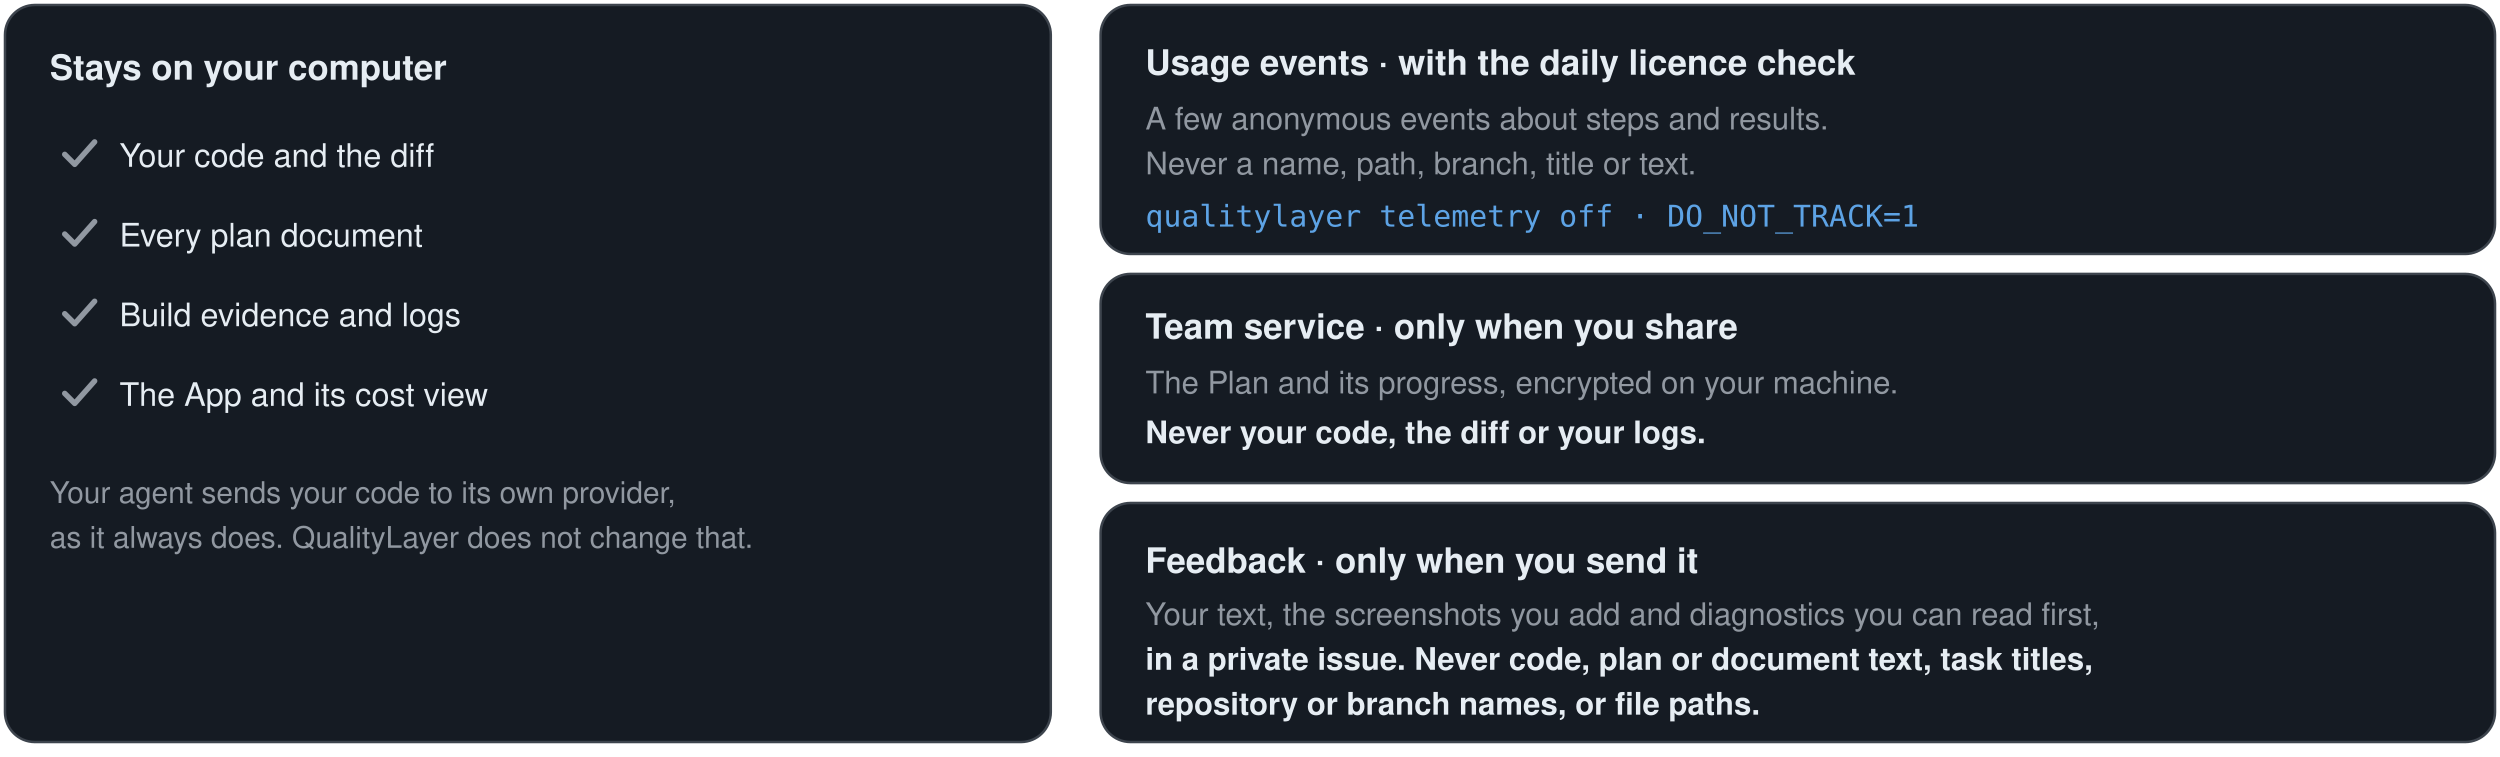
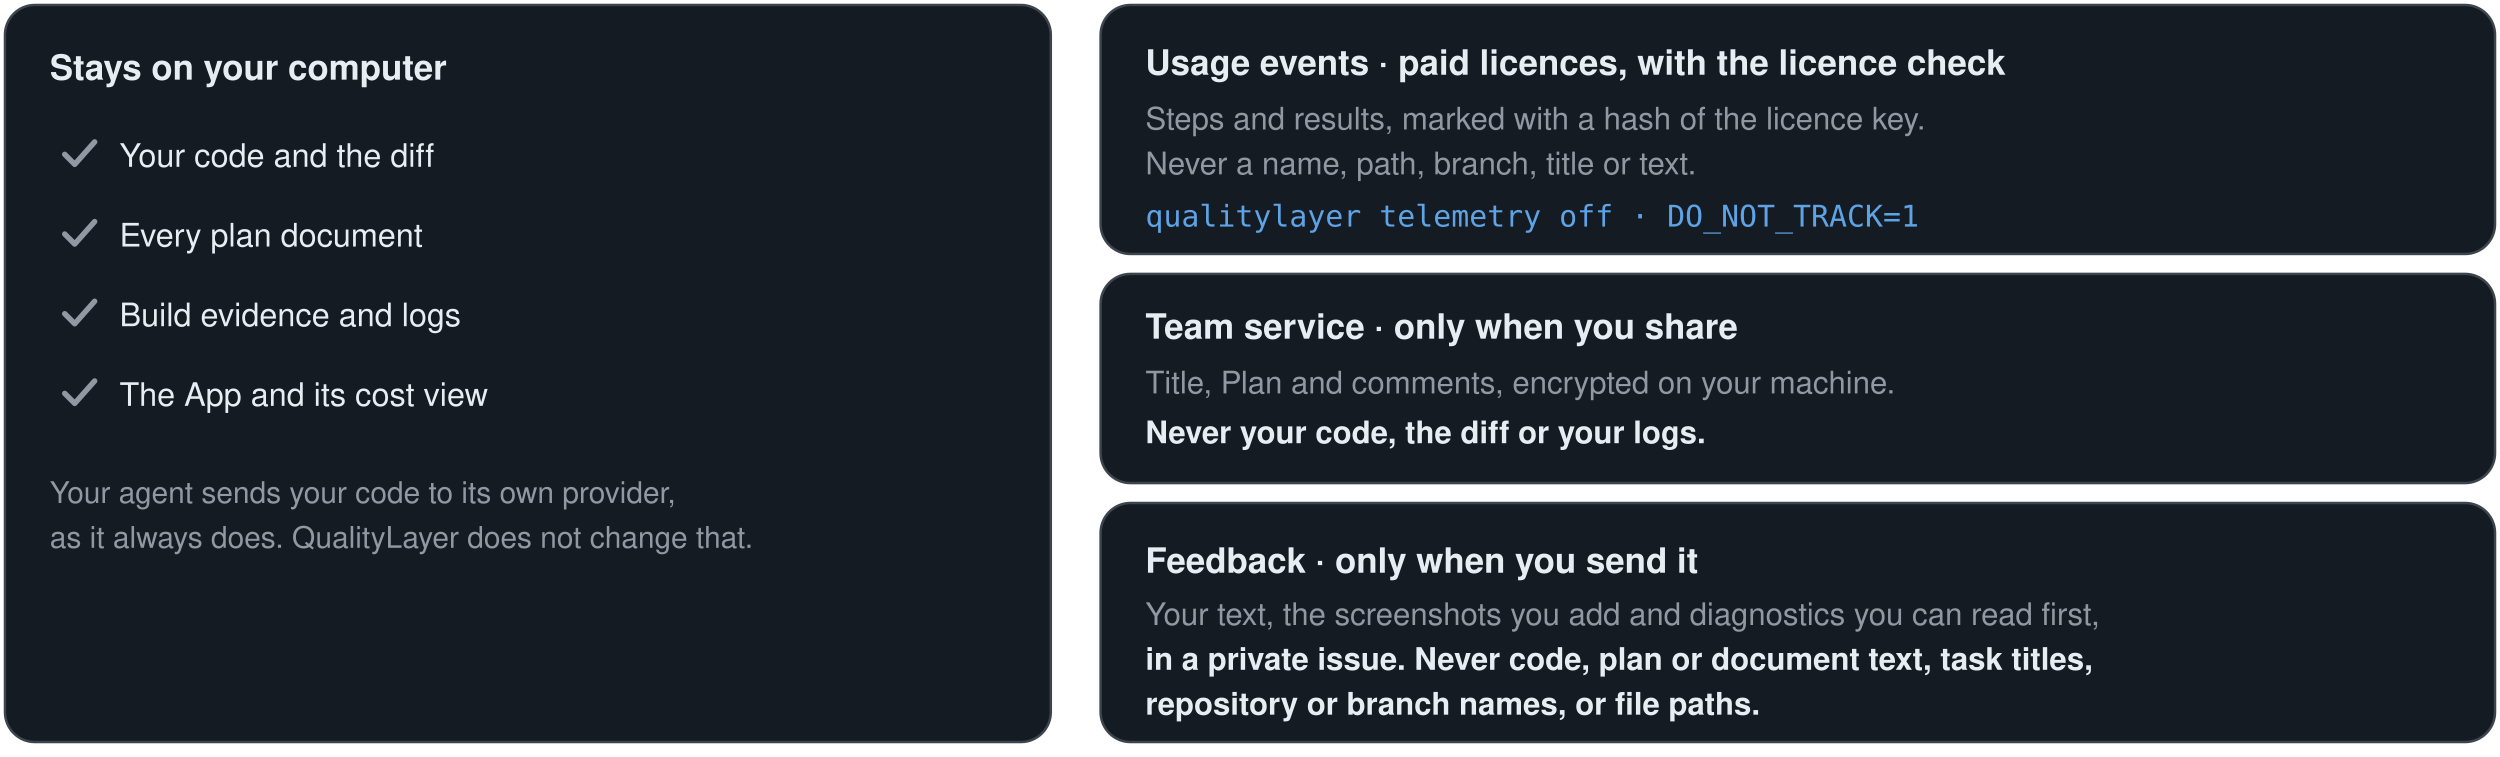
<svg xmlns="http://www.w3.org/2000/svg" width="1004" height="304" viewBox="-2 -2 1004 304" role="img" aria-label="What stays on your computer, what the licence check sends, what sharing sends to the team service, and what a feedback report sends to a private issue">
  <rect x="0" y="0" width="420" height="296" rx="12" fill="#151b23" stroke="#3d444d" stroke-width="1" />
  <text x="18" y="30" font-family="-apple-system, BlinkMacSystemFont, 'Segoe UI', 'Helvetica Neue', Helvetica, Arial, sans-serif" font-size="14" font-weight="650" fill="#e6edf3" text-anchor="start">Stays on your computer</text>
  <path d="M24 60 l4 4 l8 -9" fill="none" stroke="#9198a1" stroke-width="2.2" stroke-linecap="round" stroke-linejoin="round" />
  <text x="46" y="65" font-family="-apple-system, BlinkMacSystemFont, 'Segoe UI', 'Helvetica Neue', Helvetica, Arial, sans-serif" font-size="13" font-weight="500" fill="#e6edf3" text-anchor="start">Your code and the diff</text>
  <path d="M24 92 l4 4 l8 -9" fill="none" stroke="#9198a1" stroke-width="2.2" stroke-linecap="round" stroke-linejoin="round" />
  <text x="46" y="97" font-family="-apple-system, BlinkMacSystemFont, 'Segoe UI', 'Helvetica Neue', Helvetica, Arial, sans-serif" font-size="13" font-weight="500" fill="#e6edf3" text-anchor="start">Every plan document</text>
  <path d="M24 124 l4 4 l8 -9" fill="none" stroke="#9198a1" stroke-width="2.2" stroke-linecap="round" stroke-linejoin="round" />
  <text x="46" y="129" font-family="-apple-system, BlinkMacSystemFont, 'Segoe UI', 'Helvetica Neue', Helvetica, Arial, sans-serif" font-size="13" font-weight="500" fill="#e6edf3" text-anchor="start">Build evidence and logs</text>
  <path d="M24 156 l4 4 l8 -9" fill="none" stroke="#9198a1" stroke-width="2.2" stroke-linecap="round" stroke-linejoin="round" />
  <text x="46" y="161" font-family="-apple-system, BlinkMacSystemFont, 'Segoe UI', 'Helvetica Neue', Helvetica, Arial, sans-serif" font-size="13" font-weight="500" fill="#e6edf3" text-anchor="start">The App and its cost view</text>
  <text x="18" y="200" font-family="-apple-system, BlinkMacSystemFont, 'Segoe UI', 'Helvetica Neue', Helvetica, Arial, sans-serif" font-size="12" font-weight="400" fill="#9198a1" text-anchor="start">Your agent sends your code to its own provider,</text>
  <text x="18" y="218" font-family="-apple-system, BlinkMacSystemFont, 'Segoe UI', 'Helvetica Neue', Helvetica, Arial, sans-serif" font-size="12" font-weight="400" fill="#9198a1" text-anchor="start">as it always does. QualityLayer does not change that.</text>
  <rect x="440" y="0" width="560" height="100" rx="12" fill="#151b23" stroke="#3d444d" stroke-width="1" />
-   <text x="458" y="28" font-family="-apple-system, BlinkMacSystemFont, 'Segoe UI', 'Helvetica Neue', Helvetica, Arial, sans-serif" font-size="14" font-weight="650" fill="#e6edf3" text-anchor="start">Usage events · with the daily licence check</text>
-   <text x="458" y="50" font-family="-apple-system, BlinkMacSystemFont, 'Segoe UI', 'Helvetica Neue', Helvetica, Arial, sans-serif" font-size="12.5" font-weight="400" fill="#9198a1" text-anchor="start">A few anonymous events about steps and results.</text>
+   <text x="458" y="28" font-family="-apple-system, BlinkMacSystemFont, 'Segoe UI', 'Helvetica Neue', Helvetica, Arial, sans-serif" font-size="14" font-weight="650" fill="#e6edf3" text-anchor="start">Usage events · paid licences, with the licence check</text>
+   <text x="458" y="50" font-family="-apple-system, BlinkMacSystemFont, 'Segoe UI', 'Helvetica Neue', Helvetica, Arial, sans-serif" font-size="12.5" font-weight="400" fill="#9198a1" text-anchor="start">Steps and results, marked with a hash of the licence key.</text>
  <text x="458" y="68" font-family="-apple-system, BlinkMacSystemFont, 'Segoe UI', 'Helvetica Neue', Helvetica, Arial, sans-serif" font-size="12.5" font-weight="400" fill="#9198a1" text-anchor="start">Never a name, path, branch, title or text.</text>
  <text x="458" y="89" font-family="ui-monospace, SFMono-Regular, Menlo, Consolas, monospace" font-size="12" font-weight="500" fill="#5da3e5" text-anchor="start">qualitylayer telemetry off  ·  DO_NOT_TRACK=1</text>
  <rect x="440" y="108" width="560" height="84" rx="12" fill="#151b23" stroke="#3d444d" stroke-width="1" />
  <text x="458" y="134" font-family="-apple-system, BlinkMacSystemFont, 'Segoe UI', 'Helvetica Neue', Helvetica, Arial, sans-serif" font-size="14" font-weight="650" fill="#e6edf3" text-anchor="start">Team service · only when you share</text>
-   <text x="458" y="156" font-family="-apple-system, BlinkMacSystemFont, 'Segoe UI', 'Helvetica Neue', Helvetica, Arial, sans-serif" font-size="12.5" font-weight="400" fill="#9198a1" text-anchor="start">The Plan and its progress, encrypted on your machine.</text>
+   <text x="458" y="156" font-family="-apple-system, BlinkMacSystemFont, 'Segoe UI', 'Helvetica Neue', Helvetica, Arial, sans-serif" font-size="12.5" font-weight="400" fill="#9198a1" text-anchor="start">Title, Plan and comments, encrypted on your machine.</text>
  <text x="458" y="176" font-family="-apple-system, BlinkMacSystemFont, 'Segoe UI', 'Helvetica Neue', Helvetica, Arial, sans-serif" font-size="12.5" font-weight="600" fill="#e6edf3" text-anchor="start">Never your code, the diff or your logs.</text>
  <rect x="440" y="200" width="560" height="96" rx="12" fill="#151b23" stroke="#3d444d" stroke-width="1" />
  <text x="458" y="228" font-family="-apple-system, BlinkMacSystemFont, 'Segoe UI', 'Helvetica Neue', Helvetica, Arial, sans-serif" font-size="14" font-weight="650" fill="#e6edf3" text-anchor="start">Feedback · only when you send it</text>
  <text x="458" y="249" font-family="-apple-system, BlinkMacSystemFont, 'Segoe UI', 'Helvetica Neue', Helvetica, Arial, sans-serif" font-size="12.5" font-weight="400" fill="#9198a1" text-anchor="start">Your text, the screenshots you add and diagnostics you can read first,</text>
  <text x="458" y="267" font-family="-apple-system, BlinkMacSystemFont, 'Segoe UI', 'Helvetica Neue', Helvetica, Arial, sans-serif" font-size="12.5" font-weight="600" fill="#e6edf3" text-anchor="start">in a private issue. Never code, plan or document text, task titles,</text>
  <text x="458" y="285" font-family="-apple-system, BlinkMacSystemFont, 'Segoe UI', 'Helvetica Neue', Helvetica, Arial, sans-serif" font-size="12.5" font-weight="600" fill="#e6edf3" text-anchor="start">repository or branch names, or file paths.</text>
</svg>
